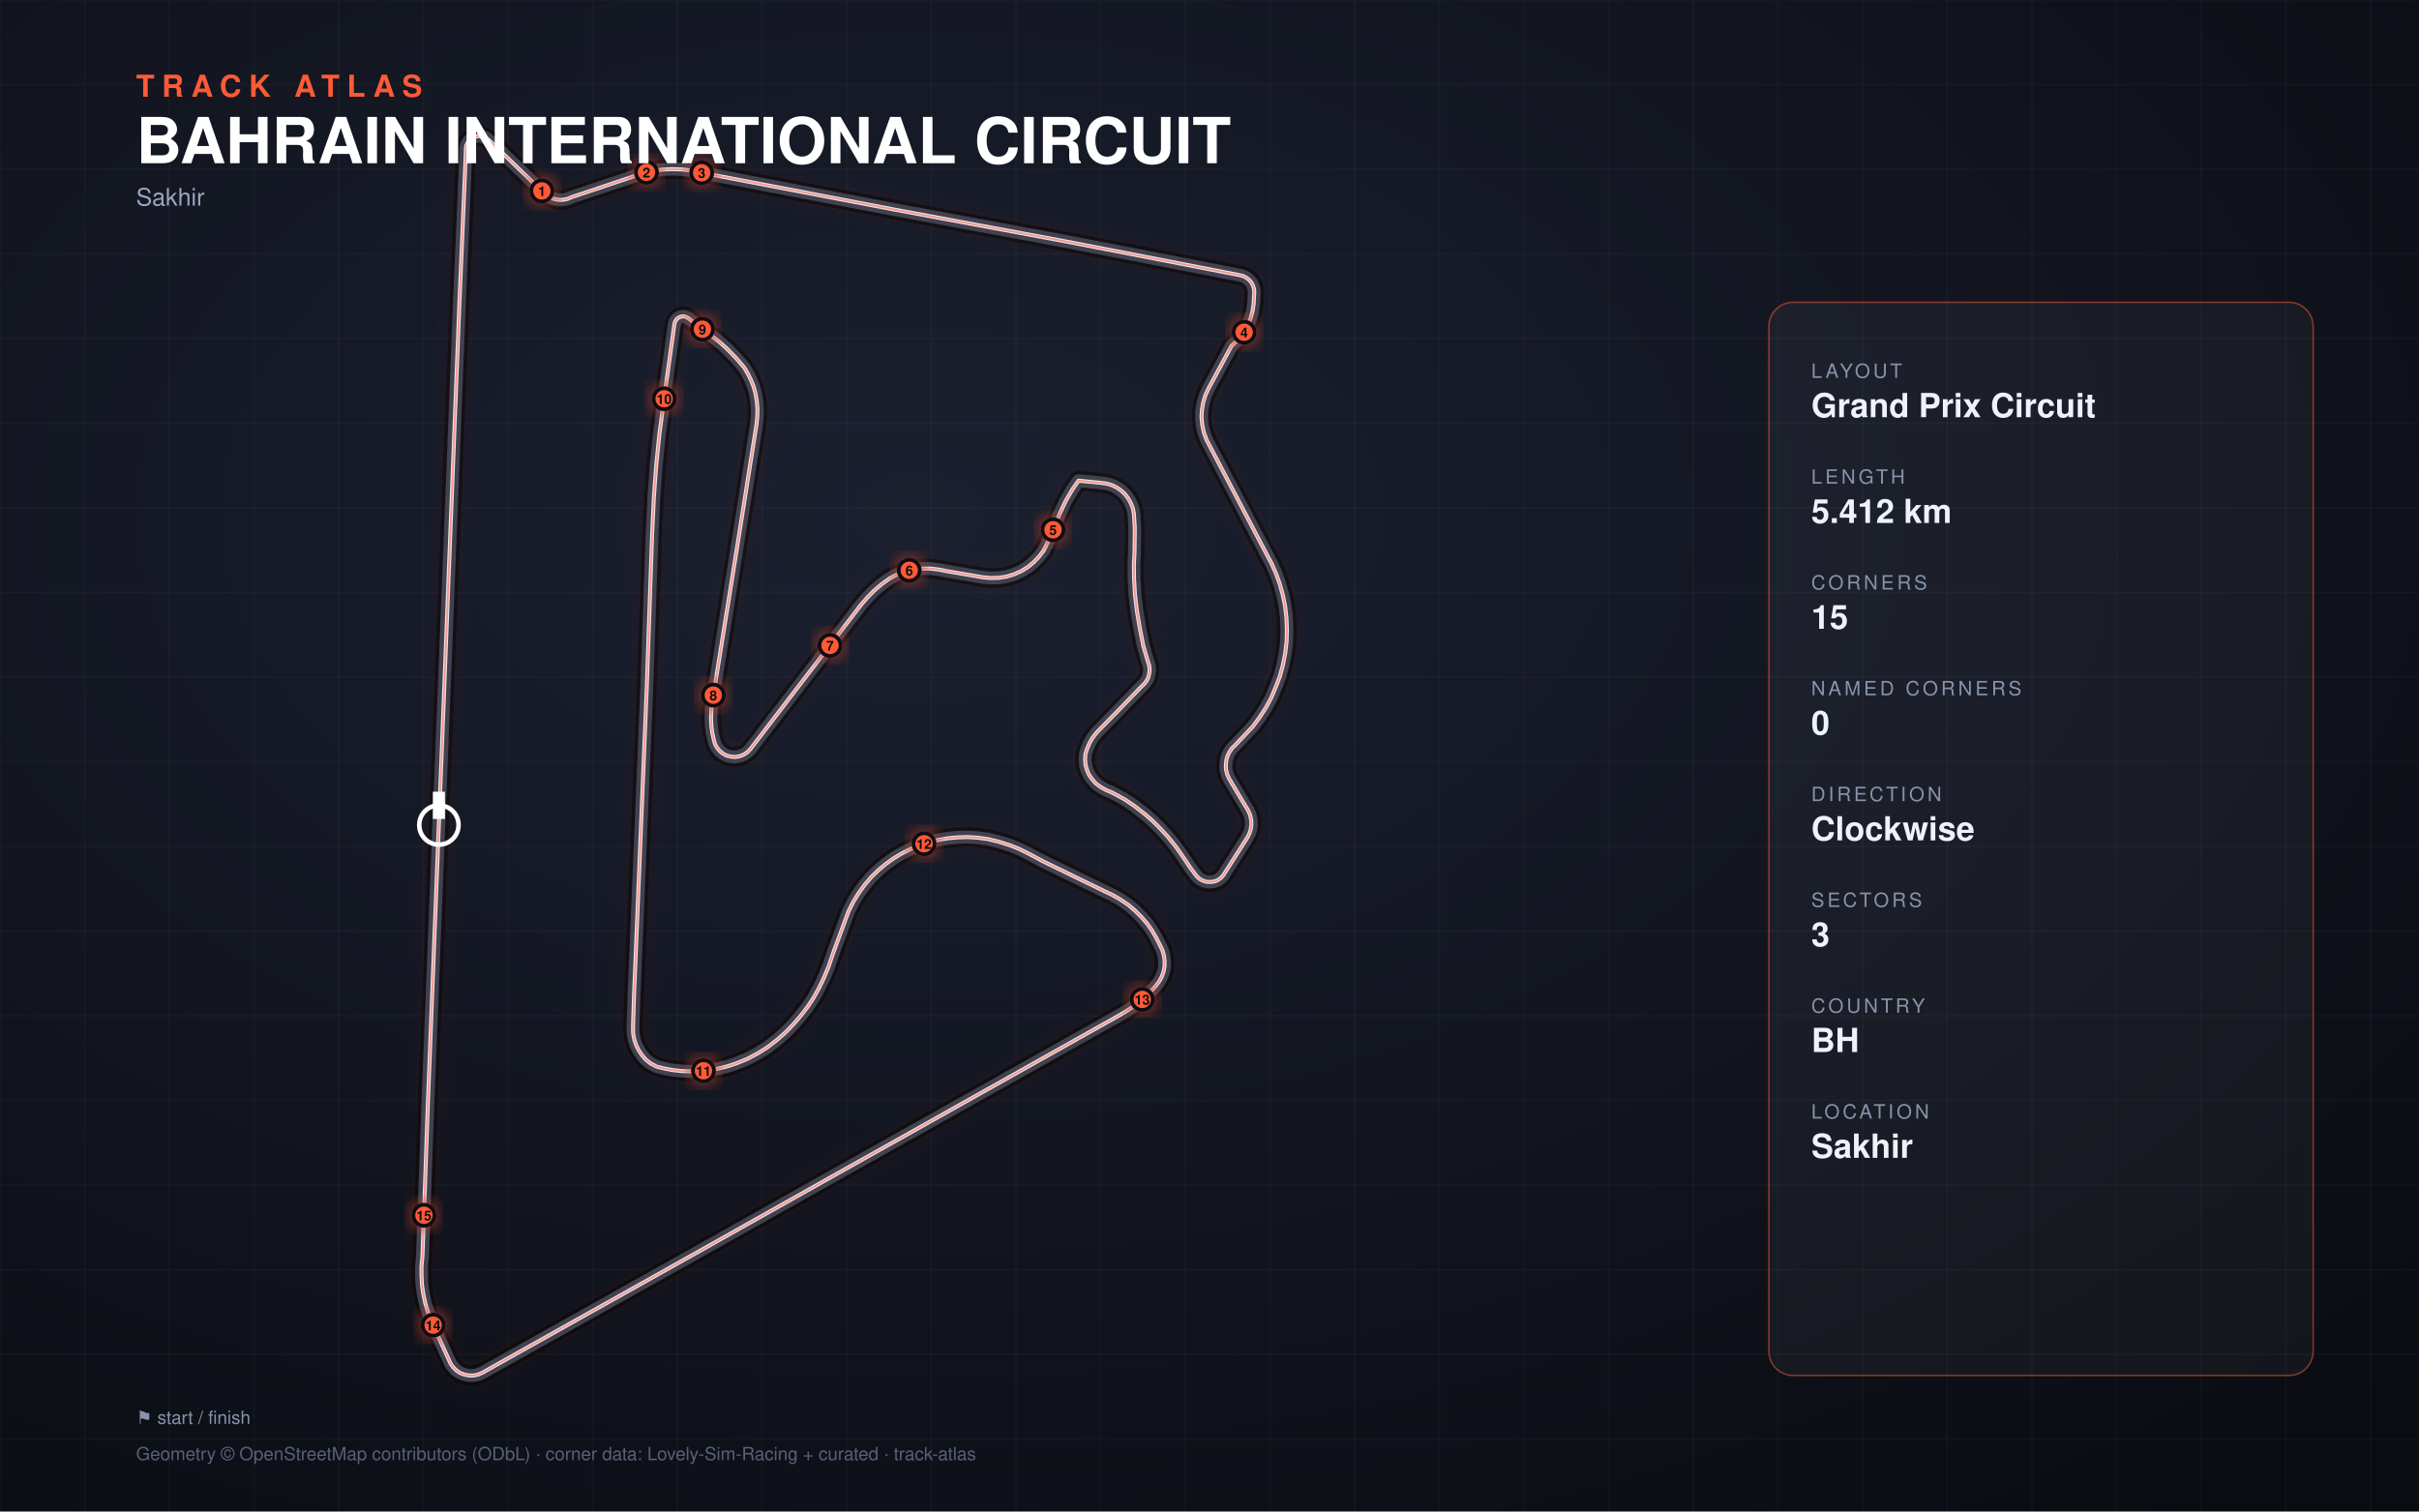
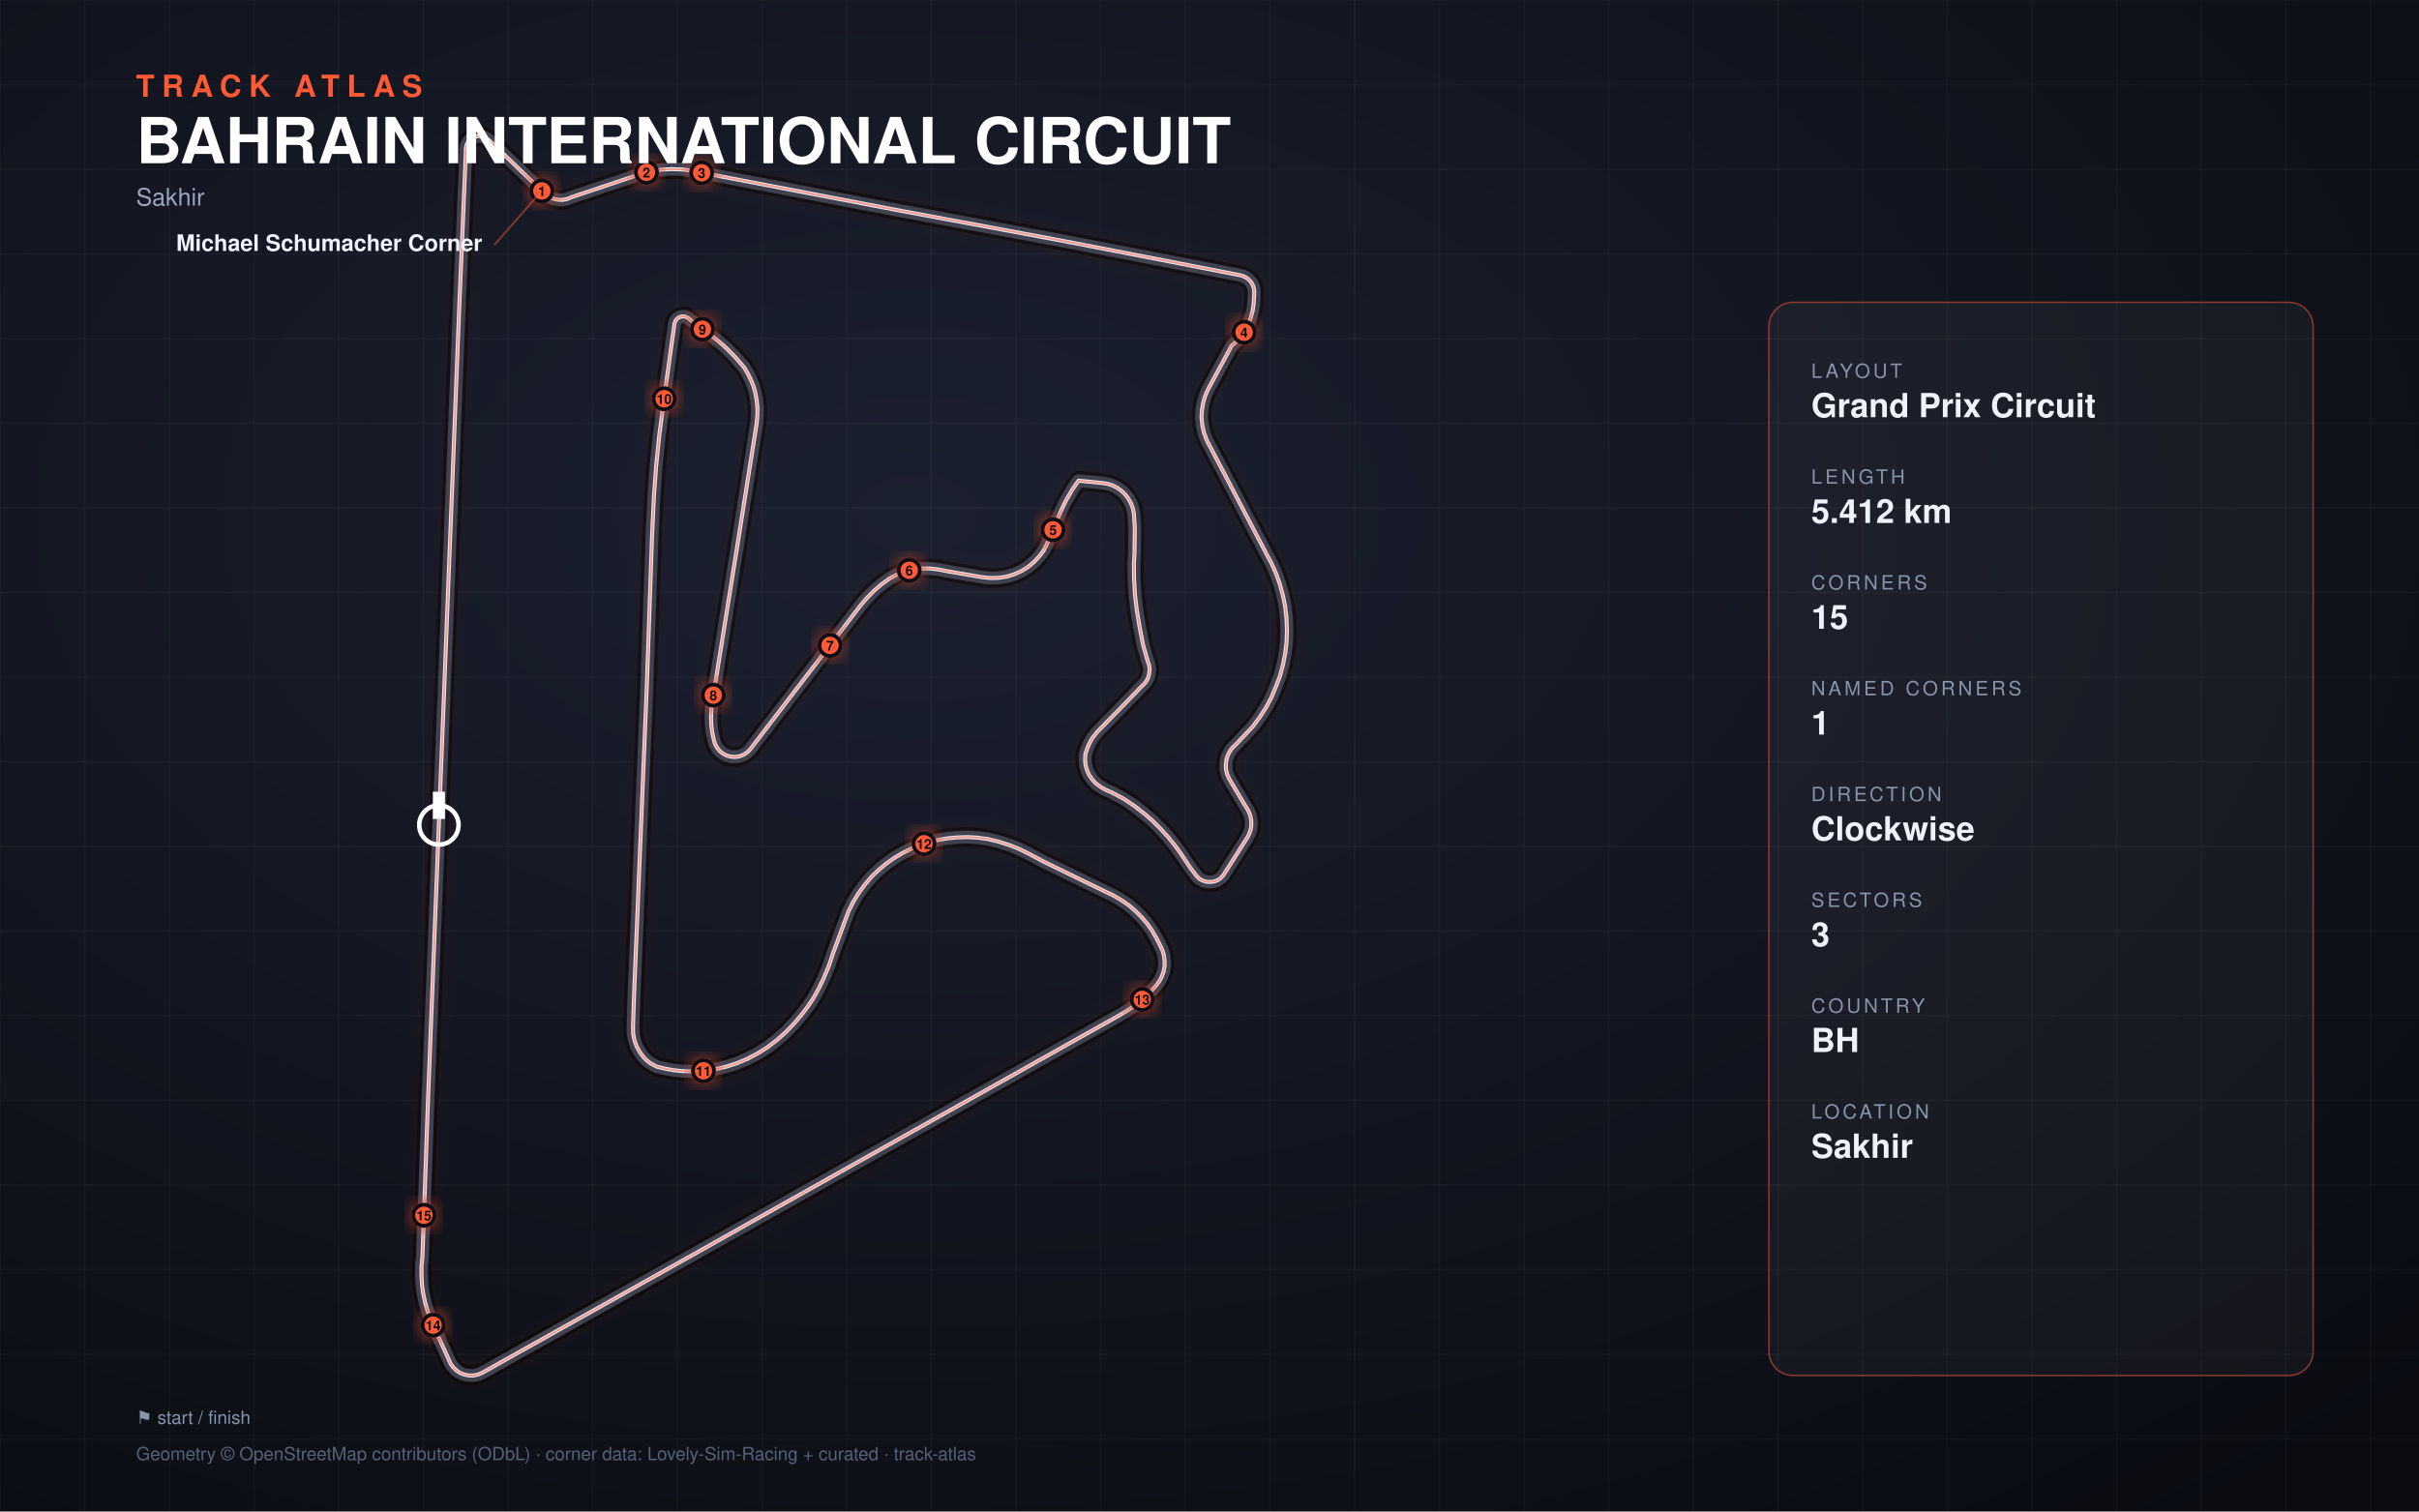
<svg xmlns="http://www.w3.org/2000/svg" width="1600" height="1000" viewBox="0 0 1600 1000" font-family="Helvetica, Arial, sans-serif">
  <defs>
    <radialGradient id="bg" cx="38%" cy="34%" r="85%">
      <stop offset="0%" stop-color="#1b2030" />
      <stop offset="55%" stop-color="#12151f" />
      <stop offset="100%" stop-color="#0a0c12" />
    </radialGradient>
    <linearGradient id="accent" x1="0" y1="0" x2="1" y2="1">
      <stop offset="0%" stop-color="#ff5a36" />
      <stop offset="100%" stop-color="#ffffff" />
    </linearGradient>
    <filter id="glow" x="-40%" y="-40%" width="180%" height="180%">
      <feGaussianBlur stdDeviation="6" result="b" />
      <feMerge>
        <feMergeNode in="b" />
        <feMergeNode in="SourceGraphic" />
      </feMerge>
    </filter>
  </defs>
  <rect width="1600" height="1000" fill="url(#bg)" />
  <line x1="0" y1="0" x2="0" y2="1000" stroke="#ffffff" stroke-opacity="0.025" />
  <line x1="56" y1="0" x2="56" y2="1000" stroke="#ffffff" stroke-opacity="0.025" />
  <line x1="112" y1="0" x2="112" y2="1000" stroke="#ffffff" stroke-opacity="0.025" />
  <line x1="168" y1="0" x2="168" y2="1000" stroke="#ffffff" stroke-opacity="0.025" />
  <line x1="224" y1="0" x2="224" y2="1000" stroke="#ffffff" stroke-opacity="0.025" />
  <line x1="280" y1="0" x2="280" y2="1000" stroke="#ffffff" stroke-opacity="0.025" />
  <line x1="336" y1="0" x2="336" y2="1000" stroke="#ffffff" stroke-opacity="0.025" />
  <line x1="392" y1="0" x2="392" y2="1000" stroke="#ffffff" stroke-opacity="0.025" />
  <line x1="448" y1="0" x2="448" y2="1000" stroke="#ffffff" stroke-opacity="0.025" />
  <line x1="504" y1="0" x2="504" y2="1000" stroke="#ffffff" stroke-opacity="0.025" />
  <line x1="560" y1="0" x2="560" y2="1000" stroke="#ffffff" stroke-opacity="0.025" />
  <line x1="616" y1="0" x2="616" y2="1000" stroke="#ffffff" stroke-opacity="0.025" />
  <line x1="672" y1="0" x2="672" y2="1000" stroke="#ffffff" stroke-opacity="0.025" />
  <line x1="728" y1="0" x2="728" y2="1000" stroke="#ffffff" stroke-opacity="0.025" />
  <line x1="784" y1="0" x2="784" y2="1000" stroke="#ffffff" stroke-opacity="0.025" />
  <line x1="840" y1="0" x2="840" y2="1000" stroke="#ffffff" stroke-opacity="0.025" />
  <line x1="896" y1="0" x2="896" y2="1000" stroke="#ffffff" stroke-opacity="0.025" />
  <line x1="952" y1="0" x2="952" y2="1000" stroke="#ffffff" stroke-opacity="0.025" />
  <line x1="1008" y1="0" x2="1008" y2="1000" stroke="#ffffff" stroke-opacity="0.025" />
  <line x1="1064" y1="0" x2="1064" y2="1000" stroke="#ffffff" stroke-opacity="0.025" />
  <line x1="1120" y1="0" x2="1120" y2="1000" stroke="#ffffff" stroke-opacity="0.025" />
  <line x1="1176" y1="0" x2="1176" y2="1000" stroke="#ffffff" stroke-opacity="0.025" />
  <line x1="1232" y1="0" x2="1232" y2="1000" stroke="#ffffff" stroke-opacity="0.025" />
  <line x1="1288" y1="0" x2="1288" y2="1000" stroke="#ffffff" stroke-opacity="0.025" />
  <line x1="1344" y1="0" x2="1344" y2="1000" stroke="#ffffff" stroke-opacity="0.025" />
  <line x1="1400" y1="0" x2="1400" y2="1000" stroke="#ffffff" stroke-opacity="0.025" />
  <line x1="1456" y1="0" x2="1456" y2="1000" stroke="#ffffff" stroke-opacity="0.025" />
  <line x1="1512" y1="0" x2="1512" y2="1000" stroke="#ffffff" stroke-opacity="0.025" />
  <line x1="1568" y1="0" x2="1568" y2="1000" stroke="#ffffff" stroke-opacity="0.025" />
  <line x1="0" y1="0" x2="1600" y2="0" stroke="#ffffff" stroke-opacity="0.025" />
  <line x1="0" y1="56" x2="1600" y2="56" stroke="#ffffff" stroke-opacity="0.025" />
  <line x1="0" y1="112" x2="1600" y2="112" stroke="#ffffff" stroke-opacity="0.025" />
  <line x1="0" y1="168" x2="1600" y2="168" stroke="#ffffff" stroke-opacity="0.025" />
  <line x1="0" y1="224" x2="1600" y2="224" stroke="#ffffff" stroke-opacity="0.025" />
  <line x1="0" y1="280" x2="1600" y2="280" stroke="#ffffff" stroke-opacity="0.025" />
  <line x1="0" y1="336" x2="1600" y2="336" stroke="#ffffff" stroke-opacity="0.025" />
  <line x1="0" y1="392" x2="1600" y2="392" stroke="#ffffff" stroke-opacity="0.025" />
  <line x1="0" y1="448" x2="1600" y2="448" stroke="#ffffff" stroke-opacity="0.025" />
  <line x1="0" y1="504" x2="1600" y2="504" stroke="#ffffff" stroke-opacity="0.025" />
  <line x1="0" y1="560" x2="1600" y2="560" stroke="#ffffff" stroke-opacity="0.025" />
  <line x1="0" y1="616" x2="1600" y2="616" stroke="#ffffff" stroke-opacity="0.025" />
  <line x1="0" y1="672" x2="1600" y2="672" stroke="#ffffff" stroke-opacity="0.025" />
  <line x1="0" y1="728" x2="1600" y2="728" stroke="#ffffff" stroke-opacity="0.025" />
  <line x1="0" y1="784" x2="1600" y2="784" stroke="#ffffff" stroke-opacity="0.025" />
  <line x1="0" y1="840" x2="1600" y2="840" stroke="#ffffff" stroke-opacity="0.025" />
  <line x1="0" y1="896" x2="1600" y2="896" stroke="#ffffff" stroke-opacity="0.025" />
  <line x1="0" y1="952" x2="1600" y2="952" stroke="#ffffff" stroke-opacity="0.025" />
  <path d="M 768.5,646.0 L 766.8,649.2 L 764.7,652.0 L 761.9,655.1 L 756.4,660.4 L 750.6,665.2 L 745.9,668.4 L 741.1,671.3 L 729.0,678.1 L 635.5,730.6 L 616.8,741.1 L 551.9,777.5 L 459.8,829.3 L 335.4,899.0 L 319.4,908.0 L 316.5,909.3 L 313.4,910.0 L 310.2,910.0 L 307.1,909.4 L 304.3,908.3 L 301.9,906.7 L 299.8,904.6 L 298.1,902.3 L 285.3,874.1 L 283.1,868.2 L 281.3,862.3 L 280.0,856.2 L 279.1,850.1 L 278.8,843.8 L 278.8,837.6 L 279.4,831.4 L 280.2,809.6 L 283.0,730.1 L 283.1,727.8 L 303.8,202.0 L 305.9,153.4 L 308.1,100.7 L 308.1,98.4 L 308.5,96.1 L 309.5,94.0 L 311.1,92.2 L 313.0,90.9 L 315.1,90.2 L 317.3,90.0 L 319.5,90.4 L 321.5,91.3 L 323.3,92.7 L 326.4,95.5 L 360.0,127.9 L 362.0,129.5 L 364.3,130.8 L 366.7,131.7 L 369.3,132.2 L 372.4,132.2 L 375.4,131.6 L 378.2,130.4 L 425.6,114.5 L 431.8,113.1 L 438.0,112.2 L 444.2,111.9 L 451.3,112.1 L 458.3,113.0 L 462.2,113.9 L 485.1,118.3 L 591.8,138.7 L 703.7,159.5 L 744.6,167.4 L 819.8,182.0 L 822.1,182.6 L 824.2,183.6 L 826.1,185.1 L 827.7,186.9 L 828.8,189.1 L 829.5,191.4 L 829.6,193.8 L 829.2,201.0 L 828.5,205.8 L 827.2,210.5 L 825.2,215.6 L 822.5,220.4 L 819.6,224.2 L 814.6,228.8 L 799.4,256.9 L 797.3,261.4 L 795.9,266.1 L 795.0,271.0 L 794.7,275.9 L 795.2,281.1 L 796.3,286.2 L 798.1,291.1 L 800.5,295.7 L 837.7,366.5 L 841.0,372.7 L 843.9,379.2 L 846.3,385.8 L 848.4,393.3 L 850.0,401.0 L 850.9,408.8 L 851.2,416.6 L 851.0,424.4 L 850.1,432.1 L 848.6,439.8 L 846.6,447.3 L 844.2,453.6 L 840.9,461.5 L 837.3,468.2 L 833.2,474.5 L 828.7,480.6 L 817.1,492.9 L 815.0,494.9 L 813.3,497.3 L 812.0,499.9 L 811.2,502.6 L 810.8,505.9 L 810.9,509.1 L 811.7,512.3 L 813.0,515.2 L 823.6,533.0 L 825.5,536.0 L 826.9,539.3 L 827.6,542.7 L 827.7,545.7 L 827.3,548.6 L 826.4,551.4 L 825.1,554.0 L 809.1,579.1 L 807.4,580.9 L 805.4,582.3 L 803.1,583.2 L 800.6,583.5 L 798.2,583.4 L 795.8,582.7 L 793.6,581.6 L 791.7,579.9 L 787.1,573.8 L 781.5,565.4 L 777.1,559.3 L 772.4,553.5 L 767.3,548.0 L 762.3,543.0 L 757.0,538.4 L 750.6,533.4 L 743.9,528.9 L 739.4,526.4 L 734.8,524.0 L 731.6,522.7 L 728.6,521.0 L 726.4,519.5 L 724.3,517.8 L 722.1,515.2 L 720.2,512.4 L 718.9,509.3 L 718.0,506.1 L 717.7,502.5 L 717.9,498.9 L 719.1,495.2 L 720.6,491.7 L 722.5,488.3 L 725.4,484.6 L 728.7,481.2 L 740.2,469.5 L 755.1,454.1 L 756.9,452.4 L 758.4,450.4 L 759.5,448.2 L 760.1,445.8 L 760.4,443.0 L 760.1,440.2 L 759.2,437.6 L 758.2,434.1 L 756.2,427.3 L 753.8,415.0 L 752.0,404.3 L 750.7,393.6 L 750.3,386.1 L 750.1,383.4 L 750.0,373.3 L 750.4,365.6 L 750.6,349.3 L 750.3,344.8 L 750.0,339.8 L 749.3,336.3 L 748.0,332.9 L 746.2,329.7 L 744.0,326.8 L 741.5,324.5 L 738.6,322.5 L 735.5,321.0 L 732.2,320.0 L 728.7,319.5 L 713.4,318.0 L 709.2,324.0 L 704.8,331.6 L 701.1,339.5 L 694.4,355.6 L 692.0,360.9 L 690.2,364.4 L 687.2,368.3 L 683.9,371.8 L 680.1,375.0 L 675.6,377.8 L 670.7,380.0 L 665.7,381.5 L 660.4,382.3 L 655.1,382.4 L 649.9,381.9 L 625.9,377.8 L 621.0,376.8 L 614.9,376.1 L 607.6,376.2 L 601.1,377.3 L 596.6,378.7 L 592.3,380.6 L 588.1,382.9 L 582.9,386.7 L 578.0,390.9 L 573.5,395.5 L 569.3,400.4 L 496.4,495.5 L 494.4,497.6 L 492.0,499.2 L 489.3,500.3 L 486.4,500.8 L 483.5,500.6 L 480.7,499.9 L 478.2,498.6 L 476.0,496.8 L 474.2,494.6 L 472.9,492.1 L 472.1,489.3 L 471.1,484.6 L 470.5,479.8 L 470.3,475.0 L 470.5,469.5 L 471.2,464.0 L 487.6,361.7 L 500.4,280.6 L 500.9,275.4 L 501.0,270.2 L 500.5,265.0 L 499.6,259.9 L 498.3,255.4 L 496.6,251.2 L 494.6,247.1 L 492.2,243.1 L 486.5,236.5 L 480.4,230.3 L 475.9,226.3 L 471.2,222.6 L 466.3,219.1 L 455.4,210.6 L 454.0,209.8 L 452.5,209.3 L 450.9,209.4 L 449.4,209.8 L 447.8,210.9 L 446.7,212.4 L 446.1,214.2 L 440.6,253.8 L 436.1,287.6 L 434.0,308.3 L 432.5,328.9 L 431.3,354.3 L 427.8,454.8 L 423.6,556.1 L 419.4,657.6 L 418.8,675.6 L 418.7,679.8 L 418.8,684.0 L 419.6,688.1 L 421.0,692.0 L 422.7,695.3 L 424.8,698.3 L 427.2,701.1 L 430.1,703.4 L 434.4,705.7 L 439.8,707.0 L 445.3,708.0 L 450.8,708.6 L 456.2,708.8 L 459.9,708.8 L 467.0,708.3 L 473.9,707.2 L 480.7,705.6 L 487.4,703.4 L 494.4,700.5 L 501.2,696.9 L 507.7,692.8 L 513.8,688.1 L 519.7,682.9 L 525.1,677.3 L 530.2,671.3 L 534.4,665.8 L 538.2,660.0 L 541.6,653.9 L 544.6,647.7 L 548.1,639.4 L 550.9,631.0 L 561.2,603.0 L 564.3,596.8 L 567.9,590.9 L 572.0,585.3 L 576.5,580.0 L 581.1,575.6 L 586.0,571.5 L 591.2,567.8 L 596.7,564.5 L 602.4,561.6 L 608.3,559.2 L 614.3,557.2 L 620.5,555.7 L 626.8,554.6 L 633.4,554.0 L 640.1,553.8 L 646.7,554.2 L 653.3,555.1 L 660.8,556.9 L 668.2,559.3 L 674.2,561.7 L 679.9,564.5 L 689.8,569.8 L 730.5,589.6 L 736.0,592.2 L 741.2,595.2 L 746.2,598.6 L 750.8,602.5 L 755.1,606.8 L 758.7,611.0 L 761.9,615.5 L 764.7,620.3 L 767.2,625.2 L 768.8,628.5 L 769.8,631.9 L 770.3,635.5 L 770.3,639.1 L 769.7,642.6 L 768.5,646.0 Z" fill="none" stroke="#000000" stroke-opacity="0.5" stroke-width="13" stroke-linejoin="round" stroke-linecap="round" />
  <path d="M 768.5,646.0 L 766.8,649.2 L 764.7,652.0 L 761.9,655.1 L 756.4,660.4 L 750.6,665.2 L 745.9,668.4 L 741.1,671.3 L 729.0,678.1 L 635.5,730.6 L 616.8,741.1 L 551.9,777.5 L 459.8,829.3 L 335.4,899.0 L 319.4,908.0 L 316.5,909.3 L 313.4,910.0 L 310.2,910.0 L 307.1,909.4 L 304.3,908.3 L 301.9,906.7 L 299.8,904.6 L 298.1,902.3 L 285.3,874.1 L 283.1,868.2 L 281.3,862.3 L 280.0,856.2 L 279.1,850.1 L 278.8,843.8 L 278.8,837.6 L 279.4,831.4 L 280.2,809.6 L 283.0,730.1 L 283.1,727.8 L 303.8,202.0 L 305.9,153.4 L 308.1,100.7 L 308.1,98.4 L 308.5,96.1 L 309.5,94.0 L 311.1,92.2 L 313.0,90.9 L 315.1,90.2 L 317.3,90.0 L 319.5,90.4 L 321.5,91.3 L 323.3,92.7 L 326.4,95.5 L 360.0,127.9 L 362.0,129.5 L 364.3,130.8 L 366.7,131.7 L 369.3,132.2 L 372.4,132.2 L 375.4,131.6 L 378.2,130.4 L 425.6,114.5 L 431.8,113.1 L 438.0,112.2 L 444.2,111.9 L 451.3,112.1 L 458.3,113.0 L 462.2,113.9 L 485.1,118.3 L 591.8,138.7 L 703.7,159.5 L 744.6,167.4 L 819.8,182.0 L 822.1,182.6 L 824.2,183.6 L 826.1,185.1 L 827.7,186.9 L 828.8,189.1 L 829.5,191.4 L 829.6,193.8 L 829.2,201.0 L 828.5,205.8 L 827.2,210.5 L 825.2,215.6 L 822.5,220.4 L 819.6,224.2 L 814.6,228.8 L 799.4,256.9 L 797.3,261.4 L 795.9,266.1 L 795.0,271.0 L 794.7,275.9 L 795.2,281.1 L 796.3,286.2 L 798.1,291.1 L 800.5,295.7 L 837.7,366.5 L 841.0,372.7 L 843.9,379.2 L 846.3,385.8 L 848.4,393.3 L 850.0,401.0 L 850.9,408.8 L 851.2,416.6 L 851.0,424.4 L 850.1,432.1 L 848.6,439.8 L 846.6,447.3 L 844.2,453.6 L 840.9,461.5 L 837.3,468.2 L 833.2,474.5 L 828.7,480.6 L 817.1,492.9 L 815.0,494.9 L 813.3,497.3 L 812.0,499.9 L 811.2,502.6 L 810.8,505.9 L 810.9,509.1 L 811.7,512.3 L 813.0,515.2 L 823.6,533.0 L 825.5,536.0 L 826.9,539.3 L 827.6,542.7 L 827.7,545.7 L 827.3,548.6 L 826.4,551.4 L 825.1,554.0 L 809.1,579.1 L 807.4,580.9 L 805.4,582.3 L 803.1,583.2 L 800.6,583.5 L 798.2,583.4 L 795.8,582.7 L 793.6,581.6 L 791.7,579.9 L 787.1,573.8 L 781.5,565.4 L 777.1,559.3 L 772.4,553.5 L 767.3,548.0 L 762.3,543.0 L 757.0,538.4 L 750.6,533.4 L 743.9,528.9 L 739.4,526.4 L 734.8,524.0 L 731.6,522.7 L 728.6,521.0 L 726.4,519.5 L 724.3,517.8 L 722.1,515.2 L 720.2,512.4 L 718.9,509.3 L 718.0,506.1 L 717.7,502.5 L 717.9,498.9 L 719.1,495.2 L 720.6,491.7 L 722.5,488.3 L 725.4,484.6 L 728.7,481.2 L 740.2,469.5 L 755.1,454.1 L 756.9,452.4 L 758.4,450.4 L 759.5,448.2 L 760.1,445.8 L 760.4,443.0 L 760.1,440.2 L 759.2,437.6 L 758.2,434.1 L 756.2,427.3 L 753.8,415.0 L 752.0,404.3 L 750.7,393.6 L 750.3,386.1 L 750.1,383.4 L 750.0,373.3 L 750.4,365.6 L 750.6,349.3 L 750.3,344.8 L 750.0,339.8 L 749.3,336.3 L 748.0,332.9 L 746.2,329.7 L 744.0,326.8 L 741.5,324.5 L 738.6,322.5 L 735.5,321.0 L 732.2,320.0 L 728.7,319.5 L 713.4,318.0 L 709.2,324.0 L 704.8,331.6 L 701.1,339.5 L 694.4,355.6 L 692.0,360.9 L 690.2,364.4 L 687.2,368.3 L 683.9,371.8 L 680.1,375.0 L 675.6,377.8 L 670.7,380.0 L 665.7,381.5 L 660.4,382.3 L 655.1,382.4 L 649.9,381.9 L 625.9,377.8 L 621.0,376.8 L 614.9,376.1 L 607.6,376.2 L 601.1,377.3 L 596.6,378.7 L 592.3,380.6 L 588.1,382.9 L 582.9,386.7 L 578.0,390.9 L 573.5,395.5 L 569.3,400.4 L 496.4,495.5 L 494.4,497.6 L 492.0,499.2 L 489.3,500.3 L 486.4,500.8 L 483.5,500.6 L 480.7,499.9 L 478.2,498.6 L 476.0,496.8 L 474.2,494.6 L 472.9,492.1 L 472.1,489.3 L 471.1,484.6 L 470.5,479.8 L 470.3,475.0 L 470.5,469.5 L 471.2,464.0 L 487.6,361.7 L 500.4,280.6 L 500.9,275.4 L 501.0,270.2 L 500.5,265.0 L 499.6,259.9 L 498.3,255.4 L 496.6,251.2 L 494.6,247.1 L 492.2,243.1 L 486.5,236.5 L 480.4,230.3 L 475.9,226.3 L 471.2,222.6 L 466.3,219.1 L 455.4,210.6 L 454.0,209.8 L 452.5,209.3 L 450.9,209.4 L 449.4,209.8 L 447.8,210.9 L 446.7,212.4 L 446.1,214.2 L 440.6,253.8 L 436.1,287.6 L 434.0,308.3 L 432.5,328.9 L 431.3,354.3 L 427.8,454.8 L 423.6,556.1 L 419.4,657.6 L 418.8,675.6 L 418.7,679.8 L 418.8,684.0 L 419.6,688.1 L 421.0,692.0 L 422.7,695.3 L 424.8,698.3 L 427.2,701.1 L 430.1,703.4 L 434.4,705.7 L 439.8,707.0 L 445.3,708.0 L 450.8,708.6 L 456.2,708.8 L 459.9,708.8 L 467.0,708.3 L 473.9,707.2 L 480.7,705.6 L 487.4,703.4 L 494.4,700.5 L 501.2,696.9 L 507.7,692.8 L 513.8,688.1 L 519.7,682.9 L 525.1,677.3 L 530.2,671.3 L 534.4,665.8 L 538.2,660.0 L 541.6,653.9 L 544.6,647.7 L 548.1,639.4 L 550.9,631.0 L 561.2,603.0 L 564.3,596.8 L 567.9,590.9 L 572.0,585.3 L 576.5,580.0 L 581.1,575.6 L 586.0,571.5 L 591.2,567.8 L 596.7,564.5 L 602.4,561.6 L 608.3,559.2 L 614.3,557.2 L 620.5,555.7 L 626.8,554.6 L 633.4,554.0 L 640.1,553.8 L 646.7,554.2 L 653.3,555.1 L 660.8,556.9 L 668.2,559.3 L 674.2,561.7 L 679.9,564.5 L 689.8,569.8 L 730.5,589.6 L 736.0,592.2 L 741.2,595.2 L 746.2,598.6 L 750.8,602.5 L 755.1,606.8 L 758.7,611.0 L 761.9,615.5 L 764.7,620.3 L 767.2,625.2 L 768.8,628.5 L 769.8,631.9 L 770.3,635.5 L 770.3,639.1 L 769.7,642.6 L 768.5,646.0 Z" fill="none" stroke="#39404f" stroke-width="8.5" stroke-linejoin="round" stroke-linecap="round" />
  <path d="M 768.5,646.0 L 766.8,649.2 L 764.7,652.0 L 761.9,655.1 L 756.4,660.4 L 750.6,665.2 L 745.9,668.4 L 741.1,671.3 L 729.0,678.1 L 635.5,730.6 L 616.8,741.1 L 551.9,777.5 L 459.8,829.3 L 335.4,899.0 L 319.4,908.0 L 316.5,909.3 L 313.4,910.0 L 310.2,910.0 L 307.1,909.4 L 304.3,908.3 L 301.9,906.7 L 299.8,904.6 L 298.1,902.3 L 285.3,874.1 L 283.1,868.2 L 281.3,862.3 L 280.0,856.2 L 279.1,850.1 L 278.8,843.8 L 278.8,837.6 L 279.4,831.4 L 280.2,809.6 L 283.0,730.1 L 283.1,727.8 L 303.8,202.0 L 305.9,153.4 L 308.1,100.7 L 308.1,98.4 L 308.5,96.1 L 309.5,94.0 L 311.1,92.2 L 313.0,90.9 L 315.1,90.2 L 317.3,90.0 L 319.5,90.4 L 321.5,91.3 L 323.3,92.7 L 326.4,95.5 L 360.0,127.9 L 362.0,129.5 L 364.3,130.8 L 366.7,131.7 L 369.3,132.2 L 372.4,132.2 L 375.4,131.6 L 378.2,130.4 L 425.6,114.5 L 431.8,113.1 L 438.0,112.2 L 444.2,111.9 L 451.3,112.1 L 458.3,113.0 L 462.2,113.9 L 485.1,118.3 L 591.8,138.7 L 703.7,159.5 L 744.6,167.4 L 819.8,182.0 L 822.1,182.6 L 824.2,183.6 L 826.1,185.1 L 827.7,186.9 L 828.8,189.1 L 829.5,191.4 L 829.6,193.8 L 829.2,201.0 L 828.5,205.8 L 827.2,210.5 L 825.2,215.6 L 822.5,220.4 L 819.6,224.2 L 814.6,228.8 L 799.4,256.9 L 797.3,261.4 L 795.9,266.1 L 795.0,271.0 L 794.7,275.9 L 795.2,281.1 L 796.3,286.2 L 798.1,291.1 L 800.5,295.7 L 837.7,366.5 L 841.0,372.7 L 843.9,379.2 L 846.3,385.8 L 848.4,393.3 L 850.0,401.0 L 850.9,408.8 L 851.2,416.6 L 851.0,424.4 L 850.1,432.1 L 848.6,439.8 L 846.6,447.3 L 844.2,453.6 L 840.9,461.5 L 837.3,468.2 L 833.2,474.5 L 828.7,480.6 L 817.1,492.9 L 815.0,494.9 L 813.3,497.3 L 812.0,499.9 L 811.2,502.6 L 810.8,505.9 L 810.9,509.1 L 811.7,512.3 L 813.0,515.2 L 823.6,533.0 L 825.5,536.0 L 826.9,539.3 L 827.6,542.7 L 827.7,545.7 L 827.3,548.6 L 826.4,551.4 L 825.1,554.0 L 809.1,579.1 L 807.4,580.9 L 805.4,582.3 L 803.1,583.2 L 800.6,583.5 L 798.2,583.4 L 795.8,582.7 L 793.6,581.6 L 791.7,579.9 L 787.1,573.8 L 781.5,565.4 L 777.1,559.3 L 772.4,553.5 L 767.3,548.0 L 762.3,543.0 L 757.0,538.4 L 750.6,533.4 L 743.9,528.9 L 739.4,526.4 L 734.8,524.0 L 731.6,522.7 L 728.6,521.0 L 726.4,519.5 L 724.3,517.8 L 722.1,515.2 L 720.2,512.4 L 718.9,509.3 L 718.0,506.1 L 717.7,502.5 L 717.9,498.9 L 719.1,495.2 L 720.6,491.7 L 722.5,488.3 L 725.4,484.6 L 728.7,481.2 L 740.2,469.5 L 755.1,454.1 L 756.9,452.4 L 758.4,450.4 L 759.5,448.2 L 760.1,445.8 L 760.4,443.0 L 760.1,440.2 L 759.2,437.6 L 758.2,434.1 L 756.2,427.3 L 753.8,415.0 L 752.0,404.3 L 750.7,393.6 L 750.3,386.1 L 750.1,383.4 L 750.0,373.3 L 750.4,365.6 L 750.6,349.3 L 750.3,344.8 L 750.0,339.8 L 749.3,336.3 L 748.0,332.9 L 746.2,329.7 L 744.0,326.8 L 741.5,324.5 L 738.6,322.5 L 735.5,321.0 L 732.2,320.0 L 728.7,319.5 L 713.4,318.0 L 709.2,324.0 L 704.8,331.6 L 701.1,339.5 L 694.4,355.6 L 692.0,360.9 L 690.2,364.4 L 687.2,368.3 L 683.9,371.8 L 680.1,375.0 L 675.6,377.8 L 670.7,380.0 L 665.7,381.5 L 660.4,382.3 L 655.1,382.4 L 649.9,381.9 L 625.9,377.8 L 621.0,376.8 L 614.9,376.1 L 607.6,376.2 L 601.1,377.3 L 596.6,378.7 L 592.3,380.6 L 588.1,382.9 L 582.9,386.7 L 578.0,390.9 L 573.5,395.5 L 569.3,400.4 L 496.4,495.5 L 494.4,497.6 L 492.0,499.2 L 489.3,500.3 L 486.4,500.8 L 483.5,500.6 L 480.7,499.9 L 478.2,498.6 L 476.0,496.8 L 474.2,494.6 L 472.9,492.1 L 472.1,489.3 L 471.1,484.6 L 470.5,479.8 L 470.3,475.0 L 470.5,469.5 L 471.2,464.0 L 487.6,361.7 L 500.4,280.6 L 500.9,275.4 L 501.0,270.2 L 500.5,265.0 L 499.6,259.9 L 498.3,255.4 L 496.6,251.2 L 494.6,247.1 L 492.2,243.1 L 486.5,236.5 L 480.4,230.3 L 475.9,226.3 L 471.2,222.6 L 466.3,219.1 L 455.4,210.6 L 454.0,209.8 L 452.5,209.3 L 450.9,209.4 L 449.4,209.8 L 447.8,210.9 L 446.7,212.4 L 446.1,214.2 L 440.6,253.8 L 436.1,287.6 L 434.0,308.3 L 432.5,328.9 L 431.3,354.3 L 427.8,454.8 L 423.6,556.1 L 419.4,657.6 L 418.8,675.6 L 418.7,679.8 L 418.8,684.0 L 419.6,688.1 L 421.0,692.0 L 422.7,695.3 L 424.8,698.3 L 427.2,701.1 L 430.1,703.4 L 434.4,705.7 L 439.8,707.0 L 445.3,708.0 L 450.8,708.6 L 456.2,708.8 L 459.9,708.8 L 467.0,708.3 L 473.9,707.2 L 480.7,705.6 L 487.4,703.4 L 494.4,700.5 L 501.2,696.9 L 507.7,692.8 L 513.8,688.1 L 519.7,682.9 L 525.1,677.3 L 530.2,671.3 L 534.4,665.8 L 538.2,660.0 L 541.6,653.9 L 544.6,647.7 L 548.1,639.4 L 550.9,631.0 L 561.2,603.0 L 564.3,596.8 L 567.9,590.9 L 572.0,585.3 L 576.5,580.0 L 581.1,575.6 L 586.0,571.5 L 591.2,567.8 L 596.7,564.5 L 602.4,561.6 L 608.3,559.2 L 614.3,557.2 L 620.5,555.7 L 626.8,554.6 L 633.4,554.0 L 640.1,553.8 L 646.7,554.2 L 653.3,555.1 L 660.8,556.9 L 668.2,559.3 L 674.2,561.7 L 679.9,564.5 L 689.8,569.8 L 730.5,589.6 L 736.0,592.2 L 741.2,595.2 L 746.2,598.6 L 750.8,602.5 L 755.1,606.8 L 758.7,611.0 L 761.9,615.5 L 764.7,620.3 L 767.2,625.2 L 768.8,628.5 L 769.8,631.9 L 770.3,635.5 L 770.3,639.1 L 769.7,642.6 L 768.5,646.0 Z" fill="none" stroke="#e7edf8" stroke-width="2.6" stroke-linejoin="round" stroke-linecap="round" />
  <path d="M 768.5,646.0 L 766.8,649.2 L 764.7,652.0 L 761.9,655.1 L 756.4,660.4 L 750.6,665.2 L 745.9,668.4 L 741.1,671.3 L 729.0,678.1 L 635.5,730.6 L 616.8,741.1 L 551.9,777.5 L 459.8,829.3 L 335.4,899.0 L 319.4,908.0 L 316.5,909.3 L 313.4,910.0 L 310.2,910.0 L 307.1,909.4 L 304.3,908.3 L 301.9,906.7 L 299.8,904.6 L 298.1,902.3 L 285.3,874.1 L 283.1,868.2 L 281.3,862.3 L 280.0,856.2 L 279.1,850.1 L 278.8,843.8 L 278.8,837.6 L 279.4,831.4 L 280.2,809.6 L 283.0,730.1 L 283.1,727.8 L 303.8,202.0 L 305.9,153.4 L 308.1,100.7 L 308.1,98.4 L 308.5,96.1 L 309.5,94.0 L 311.1,92.2 L 313.0,90.9 L 315.1,90.2 L 317.3,90.0 L 319.5,90.4 L 321.5,91.3 L 323.3,92.7 L 326.4,95.5 L 360.0,127.9 L 362.0,129.5 L 364.3,130.8 L 366.7,131.7 L 369.3,132.2 L 372.4,132.2 L 375.4,131.6 L 378.2,130.4 L 425.6,114.5 L 431.8,113.1 L 438.0,112.2 L 444.2,111.9 L 451.3,112.1 L 458.3,113.0 L 462.2,113.9 L 485.1,118.3 L 591.8,138.7 L 703.7,159.5 L 744.6,167.4 L 819.8,182.0 L 822.1,182.6 L 824.2,183.6 L 826.1,185.1 L 827.7,186.9 L 828.8,189.1 L 829.5,191.4 L 829.6,193.8 L 829.2,201.0 L 828.5,205.8 L 827.2,210.5 L 825.2,215.6 L 822.5,220.4 L 819.6,224.2 L 814.6,228.8 L 799.4,256.9 L 797.3,261.4 L 795.9,266.1 L 795.0,271.0 L 794.7,275.9 L 795.2,281.1 L 796.3,286.2 L 798.1,291.1 L 800.5,295.7 L 837.7,366.5 L 841.0,372.7 L 843.9,379.2 L 846.3,385.8 L 848.4,393.3 L 850.0,401.0 L 850.9,408.8 L 851.2,416.6 L 851.0,424.4 L 850.1,432.1 L 848.6,439.8 L 846.6,447.3 L 844.2,453.6 L 840.9,461.5 L 837.3,468.2 L 833.2,474.5 L 828.7,480.6 L 817.1,492.9 L 815.0,494.9 L 813.3,497.3 L 812.0,499.9 L 811.2,502.6 L 810.8,505.9 L 810.9,509.1 L 811.7,512.3 L 813.0,515.2 L 823.6,533.0 L 825.5,536.0 L 826.9,539.3 L 827.6,542.7 L 827.7,545.7 L 827.3,548.6 L 826.4,551.4 L 825.1,554.0 L 809.1,579.1 L 807.4,580.9 L 805.4,582.3 L 803.1,583.2 L 800.6,583.5 L 798.2,583.4 L 795.8,582.7 L 793.6,581.6 L 791.7,579.9 L 787.1,573.8 L 781.5,565.4 L 777.1,559.3 L 772.4,553.5 L 767.3,548.0 L 762.3,543.0 L 757.0,538.4 L 750.6,533.4 L 743.9,528.9 L 739.4,526.4 L 734.8,524.0 L 731.6,522.7 L 728.6,521.0 L 726.4,519.5 L 724.3,517.8 L 722.1,515.2 L 720.2,512.4 L 718.9,509.3 L 718.0,506.1 L 717.7,502.5 L 717.9,498.9 L 719.1,495.2 L 720.6,491.7 L 722.5,488.3 L 725.4,484.6 L 728.7,481.2 L 740.2,469.5 L 755.1,454.1 L 756.9,452.4 L 758.4,450.4 L 759.5,448.2 L 760.1,445.8 L 760.4,443.0 L 760.1,440.2 L 759.2,437.6 L 758.2,434.1 L 756.2,427.3 L 753.8,415.0 L 752.0,404.3 L 750.7,393.6 L 750.3,386.1 L 750.1,383.4 L 750.0,373.3 L 750.4,365.6 L 750.6,349.3 L 750.3,344.8 L 750.0,339.8 L 749.3,336.3 L 748.0,332.9 L 746.2,329.7 L 744.0,326.8 L 741.5,324.5 L 738.6,322.5 L 735.5,321.0 L 732.2,320.0 L 728.7,319.5 L 713.4,318.0 L 709.2,324.0 L 704.8,331.6 L 701.1,339.5 L 694.4,355.6 L 692.0,360.9 L 690.2,364.4 L 687.2,368.3 L 683.9,371.8 L 680.1,375.0 L 675.6,377.8 L 670.7,380.0 L 665.7,381.5 L 660.4,382.3 L 655.1,382.4 L 649.9,381.9 L 625.9,377.8 L 621.0,376.8 L 614.9,376.1 L 607.6,376.2 L 601.1,377.3 L 596.6,378.7 L 592.3,380.6 L 588.1,382.9 L 582.9,386.7 L 578.0,390.9 L 573.5,395.5 L 569.3,400.4 L 496.4,495.5 L 494.4,497.6 L 492.0,499.2 L 489.3,500.3 L 486.4,500.8 L 483.5,500.6 L 480.7,499.9 L 478.2,498.6 L 476.0,496.8 L 474.2,494.6 L 472.9,492.1 L 472.1,489.3 L 471.1,484.6 L 470.5,479.8 L 470.3,475.0 L 470.5,469.5 L 471.2,464.0 L 487.6,361.7 L 500.4,280.6 L 500.9,275.4 L 501.0,270.2 L 500.5,265.0 L 499.6,259.9 L 498.3,255.4 L 496.6,251.2 L 494.6,247.1 L 492.2,243.1 L 486.5,236.5 L 480.4,230.3 L 475.9,226.3 L 471.2,222.6 L 466.3,219.1 L 455.4,210.6 L 454.0,209.8 L 452.5,209.3 L 450.9,209.4 L 449.4,209.8 L 447.8,210.9 L 446.7,212.4 L 446.1,214.2 L 440.6,253.8 L 436.1,287.6 L 434.0,308.3 L 432.5,328.9 L 431.3,354.3 L 427.8,454.8 L 423.6,556.1 L 419.4,657.6 L 418.8,675.6 L 418.7,679.8 L 418.8,684.0 L 419.6,688.1 L 421.0,692.0 L 422.7,695.3 L 424.8,698.3 L 427.2,701.1 L 430.1,703.4 L 434.4,705.7 L 439.8,707.0 L 445.3,708.0 L 450.8,708.6 L 456.2,708.8 L 459.9,708.8 L 467.0,708.3 L 473.9,707.2 L 480.7,705.6 L 487.4,703.4 L 494.4,700.5 L 501.2,696.9 L 507.7,692.8 L 513.8,688.1 L 519.7,682.9 L 525.1,677.3 L 530.2,671.3 L 534.4,665.8 L 538.2,660.0 L 541.6,653.9 L 544.6,647.7 L 548.1,639.4 L 550.9,631.0 L 561.2,603.0 L 564.3,596.8 L 567.9,590.9 L 572.0,585.3 L 576.5,580.0 L 581.1,575.6 L 586.0,571.5 L 591.2,567.8 L 596.7,564.5 L 602.4,561.6 L 608.3,559.2 L 614.3,557.2 L 620.5,555.7 L 626.8,554.6 L 633.4,554.0 L 640.1,553.8 L 646.7,554.2 L 653.3,555.1 L 660.8,556.9 L 668.2,559.3 L 674.2,561.7 L 679.9,564.5 L 689.8,569.8 L 730.5,589.6 L 736.0,592.2 L 741.2,595.2 L 746.2,598.6 L 750.8,602.5 L 755.1,606.8 L 758.7,611.0 L 761.9,615.5 L 764.7,620.3 L 767.2,625.2 L 768.8,628.5 L 769.8,631.9 L 770.3,635.5 L 770.3,639.1 L 769.7,642.6 L 768.5,646.0 Z" fill="none" stroke="#ff5a36" stroke-opacity="0.55" stroke-width="1.2" stroke-linejoin="round" filter="url(#glow)" />
  <circle cx="290.3" cy="545.8" r="13" fill="none" stroke="#ffffff" stroke-width="3" />
  <rect x="286.3" y="523.8" width="8" height="18" fill="#ffffff" />
  <circle cx="358.4" cy="126.3" r="7" fill="#ff5a36" stroke="#0a0c12" stroke-width="2.5" filter="url(#glow)" />
  <text x="358.4" y="129.7" font-size="9" font-weight="700" fill="#0a0c12" text-anchor="middle">1</text>
  <circle cx="427.6" cy="114.0" r="7" fill="#ff5a36" stroke="#0a0c12" stroke-width="2.5" filter="url(#glow)" />
  <text x="427.6" y="117.4" font-size="9" font-weight="700" fill="#0a0c12" text-anchor="middle">2</text>
  <circle cx="464.1" cy="114.3" r="7" fill="#ff5a36" stroke="#0a0c12" stroke-width="2.5" filter="url(#glow)" />
  <text x="464.1" y="117.7" font-size="9" font-weight="700" fill="#0a0c12" text-anchor="middle">3</text>
  <circle cx="822.9" cy="219.8" r="7" fill="#ff5a36" stroke="#0a0c12" stroke-width="2.5" filter="url(#glow)" />
  <text x="822.9" y="223.2" font-size="9" font-weight="700" fill="#0a0c12" text-anchor="middle">4</text>
  <circle cx="696.5" cy="350.5" r="7" fill="#ff5a36" stroke="#0a0c12" stroke-width="2.5" filter="url(#glow)" />
  <text x="696.5" y="353.9" font-size="9" font-weight="700" fill="#0a0c12" text-anchor="middle">5</text>
  <circle cx="601.4" cy="377.3" r="7" fill="#ff5a36" stroke="#0a0c12" stroke-width="2.5" filter="url(#glow)" />
  <text x="601.4" y="380.7" font-size="9" font-weight="700" fill="#0a0c12" text-anchor="middle">6</text>
  <circle cx="549.0" cy="427.0" r="7" fill="#ff5a36" stroke="#0a0c12" stroke-width="2.5" filter="url(#glow)" />
  <text x="549.0" y="430.4" font-size="9" font-weight="700" fill="#0a0c12" text-anchor="middle">7</text>
  <circle cx="471.8" cy="459.9" r="7" fill="#ff5a36" stroke="#0a0c12" stroke-width="2.5" filter="url(#glow)" />
  <text x="471.8" y="463.3" font-size="9" font-weight="700" fill="#0a0c12" text-anchor="middle">8</text>
  <circle cx="464.6" cy="217.8" r="7" fill="#ff5a36" stroke="#0a0c12" stroke-width="2.5" filter="url(#glow)" />
  <text x="464.6" y="221.2" font-size="9" font-weight="700" fill="#0a0c12" text-anchor="middle">9</text>
  <circle cx="439.3" cy="263.8" r="7" fill="#ff5a36" stroke="#0a0c12" stroke-width="2.5" filter="url(#glow)" />
  <text x="439.3" y="267.2" font-size="9" font-weight="700" fill="#0a0c12" text-anchor="middle">10</text>
  <circle cx="465.3" cy="708.4" r="7" fill="#ff5a36" stroke="#0a0c12" stroke-width="2.5" filter="url(#glow)" />
  <text x="465.3" y="711.8" font-size="9" font-weight="700" fill="#0a0c12" text-anchor="middle">11</text>
  <circle cx="611.2" cy="558.2" r="7" fill="#ff5a36" stroke="#0a0c12" stroke-width="2.5" filter="url(#glow)" />
  <text x="611.2" y="561.6" font-size="9" font-weight="700" fill="#0a0c12" text-anchor="middle">12</text>
  <circle cx="755.5" cy="661.2" r="7" fill="#ff5a36" stroke="#0a0c12" stroke-width="2.5" filter="url(#glow)" />
  <text x="755.5" y="664.6" font-size="9" font-weight="700" fill="#0a0c12" text-anchor="middle">13</text>
  <circle cx="286.5" cy="876.7" r="7" fill="#ff5a36" stroke="#0a0c12" stroke-width="2.5" filter="url(#glow)" />
  <text x="286.5" y="880.1" font-size="9" font-weight="700" fill="#0a0c12" text-anchor="middle">14</text>
  <circle cx="280.4" cy="804.0" r="7" fill="#ff5a36" stroke="#0a0c12" stroke-width="2.5" filter="url(#glow)" />
  <text x="280.4" y="807.4" font-size="9" font-weight="700" fill="#0a0c12" text-anchor="middle">15</text>
+   <line x1="358.4" y1="126.3" x2="327.0" y2="162.0" stroke="#ff5a36" stroke-opacity="0.45" stroke-width="1.3" />
+   <text x="319.0" y="166.0" font-size="15" font-weight="600" fill="#eef2fb" text-anchor="end">Michael Schumacher Corner</text>
  <text x="90" y="64" font-size="20" letter-spacing="5" fill="#ff5a36" font-weight="700">TRACK ATLAS</text>
  <text x="90" y="108" font-size="42" font-weight="800" fill="#ffffff">BAHRAIN INTERNATIONAL CIRCUIT</text>
  <text x="90" y="136" font-size="16" fill="#9aa6bd">Sakhir</text>
  <rect x="1170" y="200" width="360" height="710" rx="16" fill="#ffffff" fill-opacity="0.04" stroke="#ff5a36" stroke-opacity="0.5" />
  <text x="1198" y="250" font-size="13" letter-spacing="2" fill="#8794ab">LAYOUT</text>
  <text x="1198" y="276" font-size="22" font-weight="700" fill="#eef2fb">Grand Prix Circuit</text>
  <text x="1198" y="320" font-size="13" letter-spacing="2" fill="#8794ab">LENGTH</text>
  <text x="1198" y="346" font-size="22" font-weight="700" fill="#eef2fb">5.412 km</text>
  <text x="1198" y="390" font-size="13" letter-spacing="2" fill="#8794ab">CORNERS</text>
  <text x="1198" y="416" font-size="22" font-weight="700" fill="#eef2fb">15</text>
  <text x="1198" y="460" font-size="13" letter-spacing="2" fill="#8794ab">NAMED CORNERS</text>
-   <text x="1198" y="486" font-size="22" font-weight="700" fill="#eef2fb">0</text>
+   <text x="1198" y="486" font-size="22" font-weight="700" fill="#eef2fb">1</text>
  <text x="1198" y="530" font-size="13" letter-spacing="2" fill="#8794ab">DIRECTION</text>
  <text x="1198" y="556" font-size="22" font-weight="700" fill="#eef2fb">Clockwise</text>
  <text x="1198" y="600" font-size="13" letter-spacing="2" fill="#8794ab">SECTORS</text>
  <text x="1198" y="626" font-size="22" font-weight="700" fill="#eef2fb">3</text>
  <text x="1198" y="670" font-size="13" letter-spacing="2" fill="#8794ab">COUNTRY</text>
  <text x="1198" y="696" font-size="22" font-weight="700" fill="#eef2fb">BH</text>
  <text x="1198" y="740" font-size="13" letter-spacing="2" fill="#8794ab">LOCATION</text>
  <text x="1198" y="766" font-size="22" font-weight="700" fill="#eef2fb">Sakhir</text>
  <text x="90" y="966" font-size="12" fill="#566177">Geometry © OpenStreetMap contributors (ODbL) · corner data: Lovely-Sim-Racing + curated · track-atlas</text>
  <text x="90" y="942" font-size="12" fill="#8794ab">⚑ start / finish</text>
</svg>
